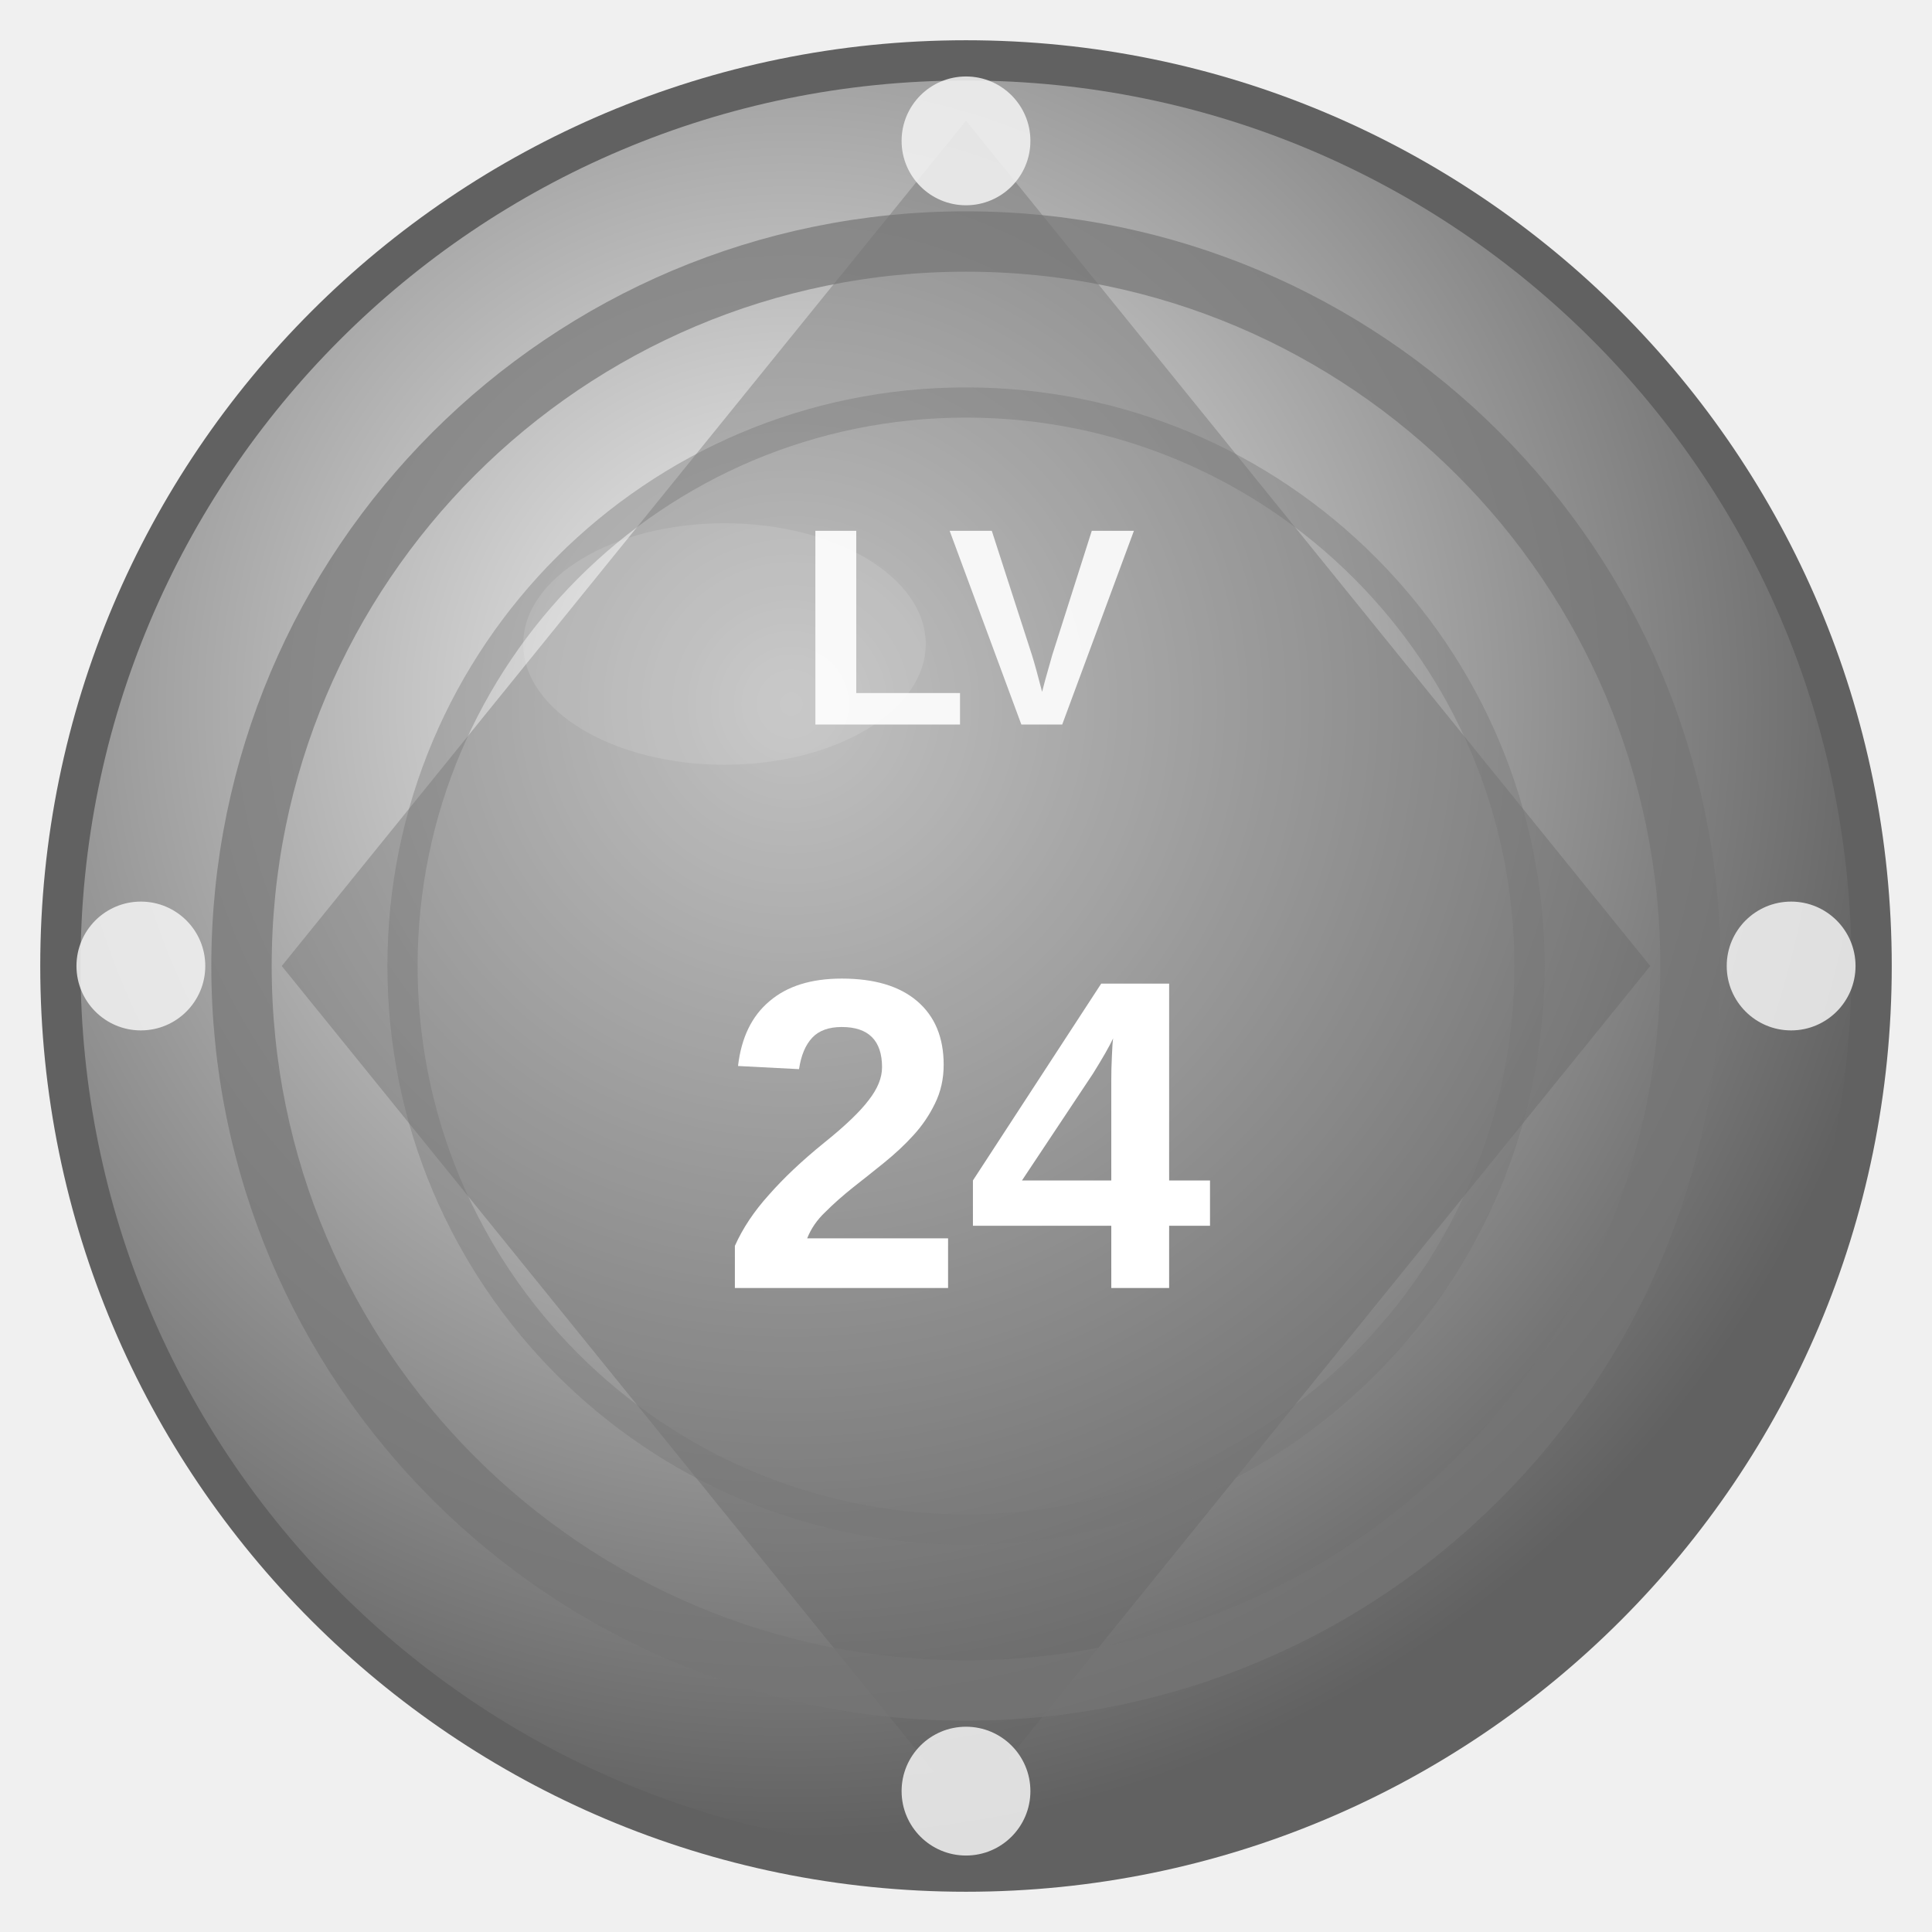
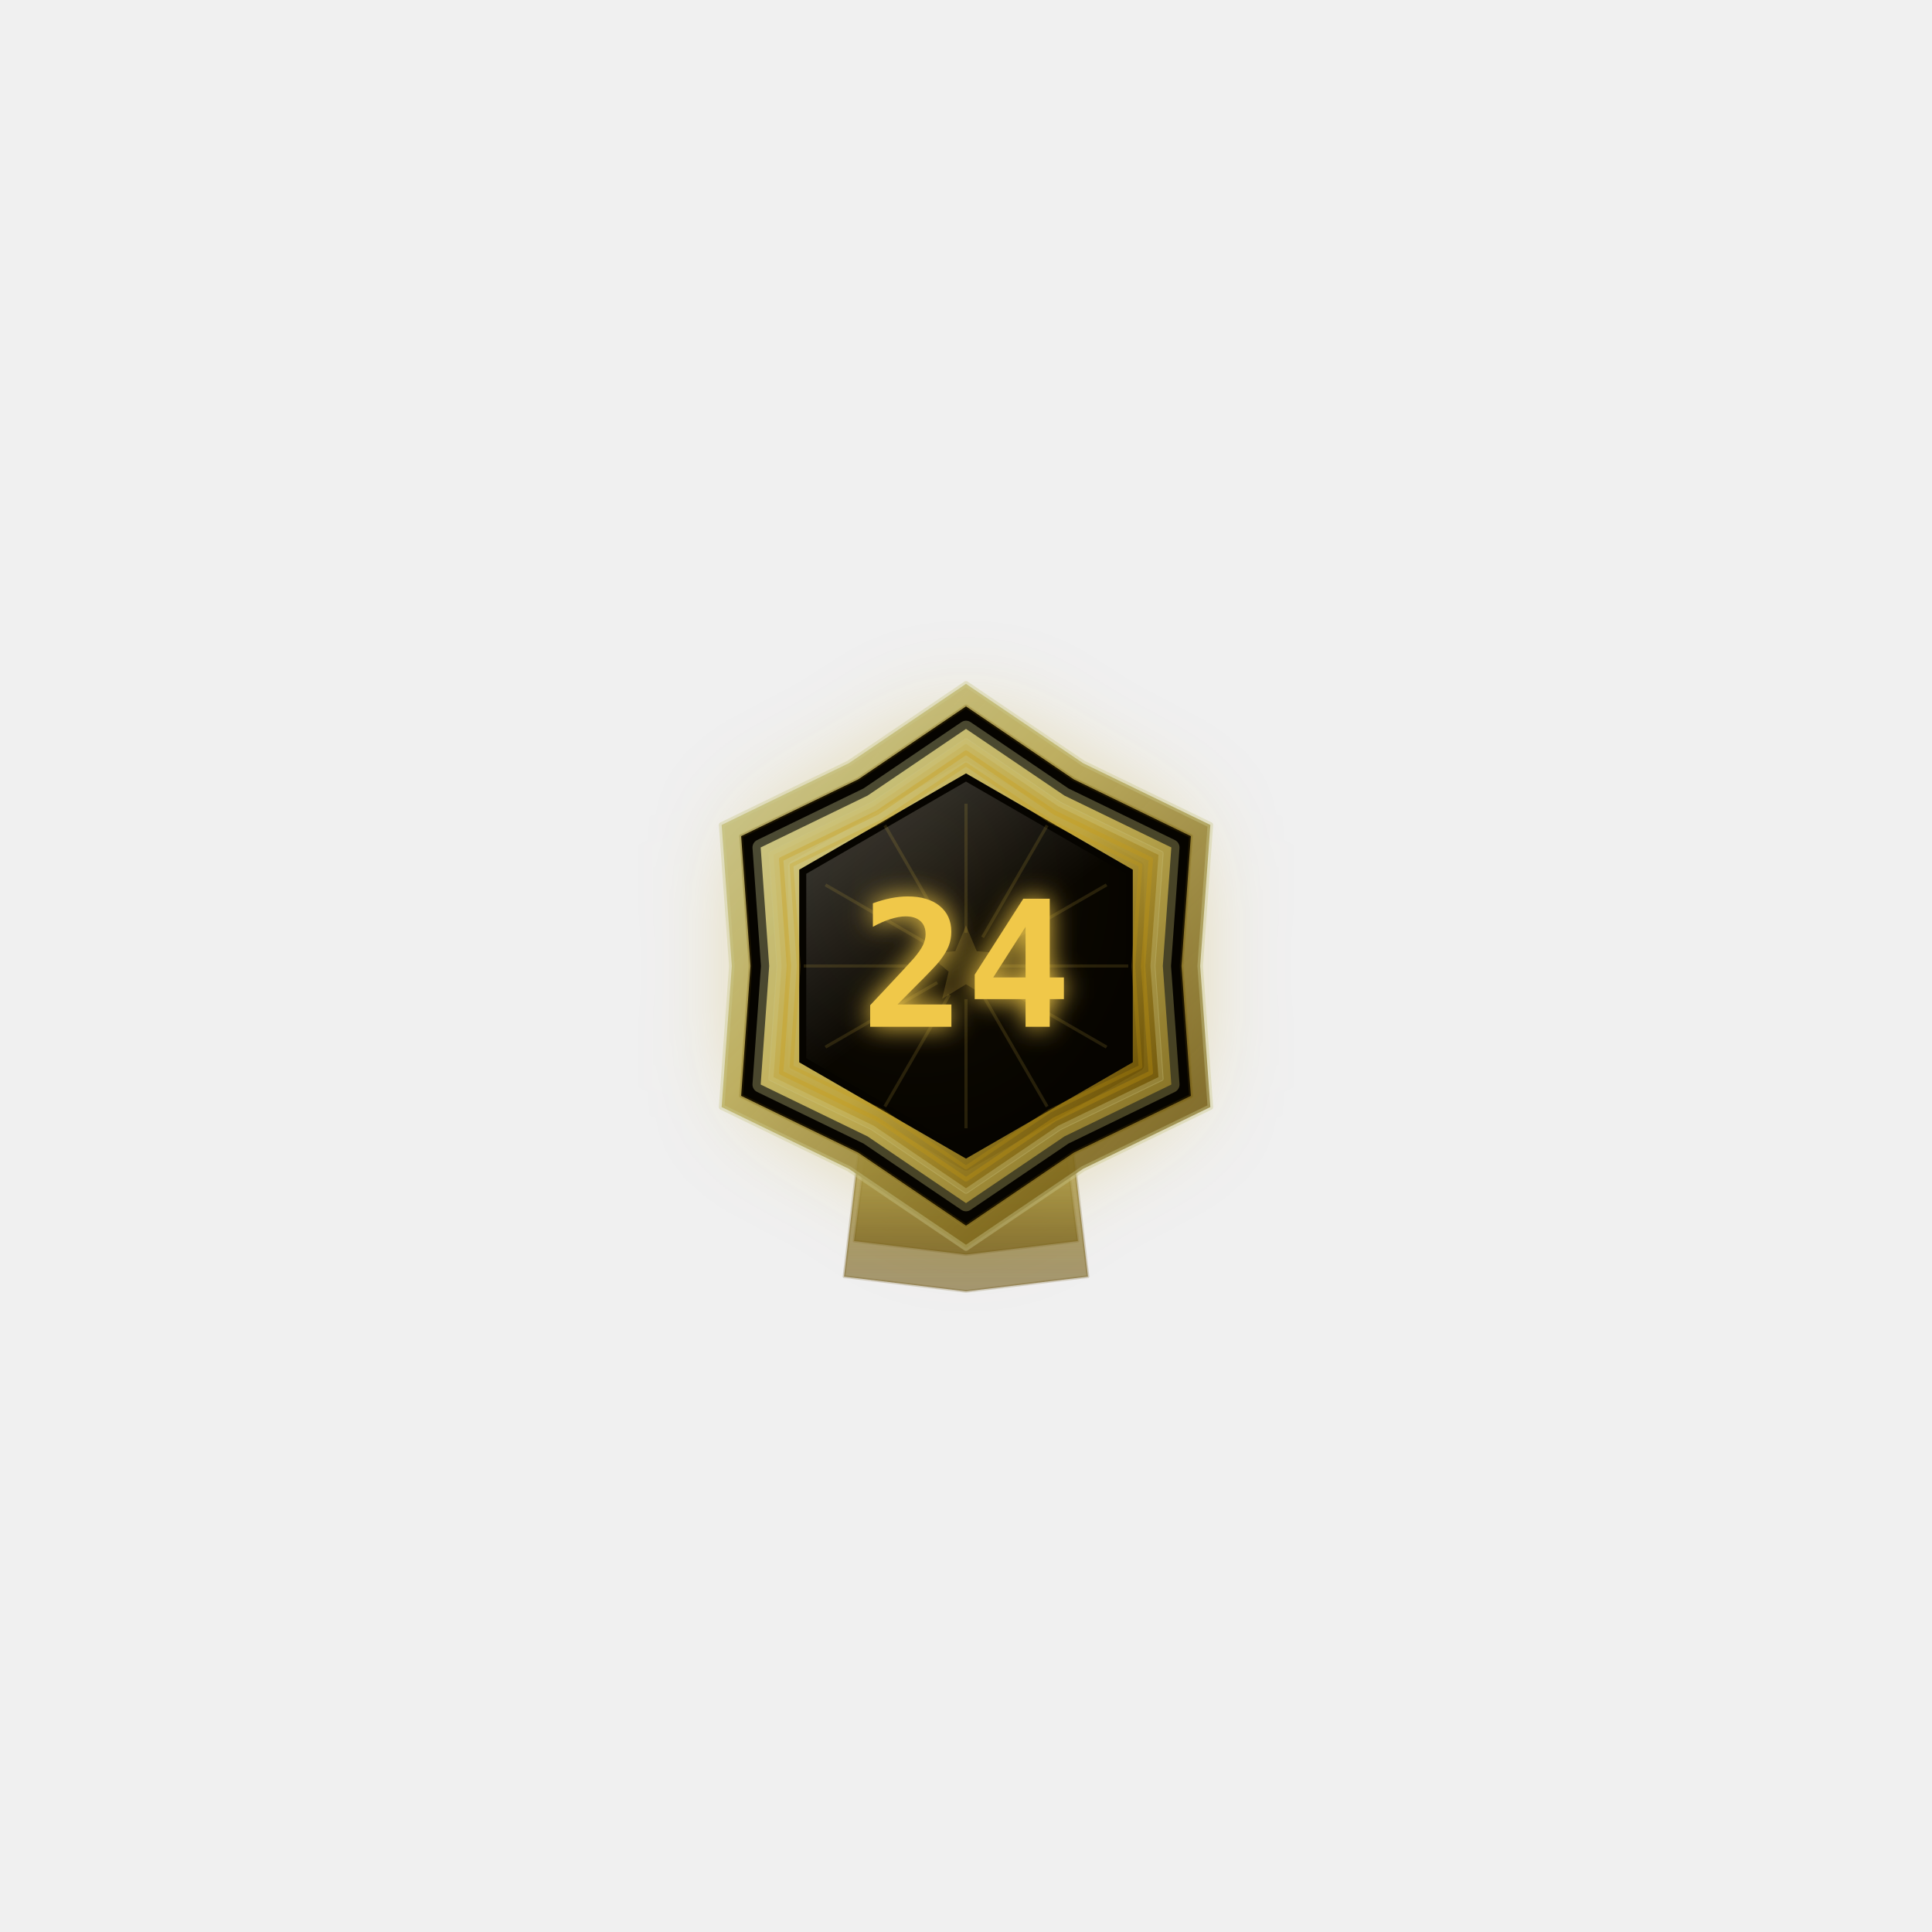
- <svg xmlns="http://www.w3.org/2000/svg" viewBox="0 0 48 48" role="img" aria-label="Level 24 Badge">
+ <svg xmlns="http://www.w3.org/2000/svg" width="84" height="84" viewBox="-96.60 -96.60 277.20 277.20" overflow="visible" role="img" aria-label="Level 24 Badge">
  <defs>
-     <radialGradient id="lg_24" cx="40%" cy="35%" r="65%">
-       <stop offset="0%" stop-color="#F5F5F5" />
-       <stop offset="100%" stop-color="#616161" />
+     <radialGradient id="bglv24" cx="35%" cy="28%" r="72%">
+       <stop offset="0%" stop-color="#120d02" />
+       <stop offset="100%" stop-color="#060400" />
    </radialGradient>
+     <linearGradient id="rimlv24" x1="5%" y1="5%" x2="95%" y2="95%">
+       <stop offset="0%" stop-color="#d0c883" />
+       <stop offset="50%" stop-color="#bea43e" />
+       <stop offset="100%" stop-color="#624800" />
+     </linearGradient>
+     <linearGradient id="transRinglv24" x1="0%" y1="0%" x2="100%" y2="100%">
+       <stop offset="0%" stop-color="#c7c894" />
+       <stop offset="100%" stop-color="#b8aa59" />
+     </linearGradient>
+     <linearGradient id="shlv24" x1="18%" y1="0%" x2="82%" y2="100%">
+       <stop offset="0%" stop-color="white" stop-opacity="0.2" />
+       <stop offset="50%" stop-color="white" stop-opacity="0" />
+     </linearGradient>
+     <filter id="gllv24" x="-40%" y="-40%" width="180%" height="180%">
+       <feGaussianBlur stdDeviation="1.8" result="b" />
+       <feMerge>
+         <feMergeNode in="b" />
+         <feMergeNode in="SourceGraphic" />
+       </feMerge>
+     </filter>
+     <filter id="halolv24" x="-150%" y="-150%" width="500%" height="500%">
+       <feGaussianBlur stdDeviation="8" result="b" />
+       <feMerge>
+         <feMergeNode in="b" />
+         <feMergeNode in="SourceGraphic" />
+       </feMerge>
+     </filter>
+     <linearGradient id="pglv24_0" x1="5%" y1="0%" x2="95%" y2="100%">
+       <stop offset="0%" stop-color="#ddc86c" stop-opacity="0.95" />
+       <stop offset="38%" stop-color="#c0a132" stop-opacity="0.9" />
+       <stop offset="100%" stop-color="#624800" stop-opacity="0.85" />
+     </linearGradient>
+     <linearGradient id="pglv24_1" x1="5%" y1="0%" x2="95%" y2="100%">
+       <stop offset="0%" stop-color="#cbc88d" stop-opacity="0.95" />
+       <stop offset="38%" stop-color="#b9a955" stop-opacity="0.9" />
+       <stop offset="100%" stop-color="#624800" stop-opacity="0.85" />
+     </linearGradient>
+     <linearGradient id="aplv24_0" x1="0%" y1="0%" x2="0%" y2="100%">
+       <stop offset="0%" stop-color="#cec886" />
+       <stop offset="100%" stop-color="#624800" stop-opacity="0.65" />
+     </linearGradient>
+     <linearGradient id="aplv24_1" x1="0%" y1="0%" x2="0%" y2="100%">
+       <stop offset="0%" stop-color="#bba74c" />
+       <stop offset="100%" stop-color="#624800" stop-opacity="0.65" />
+     </linearGradient>
  </defs>
-   <circle cx="24" cy="24" r="23" fill="#616161" />
-   <circle cx="24" cy="24" r="22" fill="url(#lg_24)" />
-   <path d="M24.000,3.000 L41.000,24.000 L24.000,45.000 L7.000,24.000 Z" fill="#616161" opacity="0.35" />
-   <circle cx="24" cy="24" r="18" fill="none" stroke="#757575" stroke-width="1.5" opacity="0.7" />
-   <circle cx="24" cy="24" r="14" fill="none" stroke="#757575" stroke-width="0.75" opacity="0.4" />
-   <circle cx="24.00" cy="3.50" r="1.6" fill="#F5F5F5" opacity="0.85" />
-   <circle cx="44.50" cy="24.00" r="1.6" fill="#F5F5F5" opacity="0.85" />
-   <circle cx="24.00" cy="44.50" r="1.6" fill="#F5F5F5" opacity="0.85" />
-   <circle cx="3.50" cy="24.00" r="1.6" fill="#F5F5F5" opacity="0.85" />
-   <text x="24" y="18" text-anchor="middle" font-family="Arial,sans-serif" font-size="7" font-weight="700" fill="#FFFFFF" opacity="0.9">LV</text>
-   <text x="24" y="32" text-anchor="middle" font-family="Arial Black,Arial,sans-serif" font-size="11" font-weight="900" fill="#FFFFFF">24</text>
-   <ellipse cx="18" cy="16" rx="5" ry="3" fill="white" opacity="0.12" />
+   <path d="M71.46,24.99 L70.24,42.00 L71.46,59.01 L56.12,66.45 L42.00,76.02 L27.88,66.45 L12.54,59.01 L13.76,42.00 L12.54,24.99 L27.88,17.55 L42.00,7.98 L56.12,17.55Z" fill="#c89a10" fill-opacity="0.45" filter="url(#halolv24)" />
+   <path d="M27.88,66.45 L42.00,76.02 L56.12,66.45 L58.06,81.46 L42.00,83.40 L25.94,81.46 Z" fill="url(#aplv24_0)" opacity="0.90" />
+   <path d="M27.88,66.45 L42.00,76.02 L56.12,66.45" fill="none" stroke="#cec886" stroke-width="0.9" stroke-opacity="0.52" stroke-linejoin="round" />
+   <path d="M27.88,66.45 L42.00,76.02 L56.12,66.45 L58.06,81.46 L42.00,83.40 L25.94,81.46 Z" fill="none" stroke="#624800" stroke-width="0.4" stroke-opacity="0.2" stroke-linejoin="round" />
+   <path d="M26.61,68.65 L42.00,79.08 L57.39,68.65 L59.50,86.57 L42.00,88.68 L24.50,86.57 Z" fill="url(#aplv24_1)" opacity="0.82" />
+   <path d="M26.61,68.65 L42.00,79.08 L57.39,68.65" fill="none" stroke="#cec886" stroke-width="0.9" stroke-opacity="0.42" stroke-linejoin="round" />
+   <path d="M26.61,68.65 L42.00,79.08 L57.39,68.65 L59.50,86.57 L42.00,88.68 L24.50,86.57 Z" fill="none" stroke="#624800" stroke-width="0.4" stroke-opacity="0.2" stroke-linejoin="round" />
+   <path d="M74.26,23.37 L72.92,42.00 L74.26,60.63 L57.46,68.78 L42.00,79.25 L26.54,68.78 L9.74,60.63 L11.08,42.00 L9.74,23.37 L26.54,15.22 L42.00,4.75 L57.46,15.22Z" fill="url(#pglv24_0)" />
+   <path d="M71.46,24.99 L70.24,42.00 L71.46,59.01 L56.12,66.45 L42.00,76.02 L27.88,66.45 L12.54,59.01 L13.76,42.00 L12.54,24.99 L27.88,17.55 L42.00,7.98 L56.12,17.55Z" fill="#060400" />
+   <path d="M74.26,23.37 L72.92,42.00 L74.26,60.63 L57.46,68.78 L42.00,79.25 L26.54,68.78 L9.74,60.63 L11.08,42.00 L9.74,23.37 L26.54,15.22 L42.00,4.75 L57.46,15.22Z" fill="none" stroke="#ddc86c" stroke-width="0.8" stroke-opacity="0.48" stroke-linejoin="round" />
+   <path d="M71.46,24.99 L70.24,42.00 L71.46,59.01 L56.12,66.45 L42.00,76.02 L27.88,66.45 L12.54,59.01 L13.76,42.00 L12.54,24.99 L27.88,17.55 L42.00,7.98 L56.12,17.55Z" fill="none" stroke="#624800" stroke-width="0.5" stroke-opacity="0.28" stroke-linejoin="round" />
+   <path d="M77.06,21.76 L75.60,42.00 L77.06,62.24 L58.80,71.10 L42.00,82.48 L25.20,71.10 L6.94,62.24 L8.40,42.00 L6.94,21.76 L25.20,12.90 L42.00,1.52 L58.80,12.90Z" fill="url(#pglv24_1)" />
+   <path d="M74.26,23.37 L72.92,42.00 L74.26,60.63 L57.46,68.78 L42.00,79.25 L26.54,68.78 L9.74,60.63 L11.08,42.00 L9.74,23.37 L26.54,15.22 L42.00,4.75 L57.46,15.22Z" fill="#060400" />
+   <path d="M77.06,21.76 L75.60,42.00 L77.06,62.24 L58.80,71.10 L42.00,82.48 L25.20,71.10 L6.94,62.24 L8.40,42.00 L6.94,21.76 L25.20,12.90 L42.00,1.52 L58.80,12.90Z" fill="none" stroke="#cbc88d" stroke-width="0.8" stroke-opacity="0.40" stroke-linejoin="round" />
+   <path d="M74.26,23.37 L72.92,42.00 L74.26,60.63 L57.46,68.78 L42.00,79.25 L26.54,68.78 L9.74,60.63 L11.08,42.00 L9.74,23.37 L26.54,15.22 L42.00,4.75 L57.46,15.22Z" fill="none" stroke="#624800" stroke-width="0.5" stroke-opacity="0.24" stroke-linejoin="round" />
+   <path d="M71.46,24.99 L70.24,42.00 L71.46,59.01 L56.12,66.45 L42.00,76.02 L27.88,66.45 L12.54,59.01 L13.76,42.00 L12.54,24.99 L27.88,17.55 L42.00,7.98 L56.12,17.55Z" fill="url(#rimlv24)" />
+   <path d="M66.73,27.72L66.73,56.28L42.00,70.56L17.27,56.28L17.27,27.72L42.00,13.44Z" fill="#060400" />
+   <path d="M66.73,27.72L66.73,56.28L42.00,70.56L17.27,56.28L17.27,27.72L42.00,13.44Z" fill="none" stroke="url(#rimlv24)" stroke-width="1.60" stroke-linejoin="round" />
+   <path d="M64.92,28.77L64.92,55.23L42.00,68.46L19.08,55.23L19.08,28.77L42.00,15.54Z" fill="url(#bglv24)" />
+   <path d="M64.92,28.77L64.92,55.23L42.00,68.46L19.08,55.23L19.08,28.77L42.00,15.54Z" fill="url(#shlv24)" />
+   <line x1="46.76" y1="42.00" x2="65.28" y2="42.00" stroke="#f0c84a" stroke-width="0.45" stroke-opacity="0.14" />
+   <line x1="46.12" y1="44.38" x2="62.17" y2="53.64" stroke="#f0c84a" stroke-width="0.45" stroke-opacity="0.14" />
+   <line x1="44.38" y1="46.12" x2="53.64" y2="62.17" stroke="#f0c84a" stroke-width="0.45" stroke-opacity="0.14" />
+   <line x1="42.00" y1="46.76" x2="42.00" y2="65.28" stroke="#f0c84a" stroke-width="0.45" stroke-opacity="0.14" />
+   <line x1="39.62" y1="46.12" x2="30.36" y2="62.17" stroke="#f0c84a" stroke-width="0.45" stroke-opacity="0.14" />
+   <line x1="37.88" y1="44.38" x2="21.83" y2="53.64" stroke="#f0c84a" stroke-width="0.45" stroke-opacity="0.14" />
+   <line x1="37.24" y1="42.00" x2="18.72" y2="42.00" stroke="#f0c84a" stroke-width="0.45" stroke-opacity="0.14" />
+   <line x1="37.88" y1="39.62" x2="21.83" y2="30.36" stroke="#f0c84a" stroke-width="0.45" stroke-opacity="0.14" />
+   <line x1="39.62" y1="37.88" x2="30.36" y2="21.83" stroke="#f0c84a" stroke-width="0.45" stroke-opacity="0.14" />
+   <line x1="42.00" y1="37.24" x2="42.00" y2="18.72" stroke="#f0c84a" stroke-width="0.45" stroke-opacity="0.14" />
+   <line x1="44.38" y1="37.88" x2="53.64" y2="21.83" stroke="#f0c84a" stroke-width="0.45" stroke-opacity="0.14" />
+   <line x1="46.12" y1="39.62" x2="62.17" y2="30.36" stroke="#f0c84a" stroke-width="0.45" stroke-opacity="0.14" />
+   <path d="M42.00,36.18L43.54,39.88L47.54,40.20L44.49,42.81L45.42,46.71L42.00,44.62L38.58,46.71L39.51,42.81L36.46,40.20L40.46,39.88Z" fill="#f0c84a" opacity="0.18" />
+   <path d="M71.46,24.99 L70.24,42.00 L71.46,59.01 L56.12,66.45 L42.00,76.02 L27.88,66.45 L12.54,59.01 L13.76,42.00 L12.54,24.99 L27.88,17.55 L42.00,7.98 L56.12,17.55Z" fill="none" stroke="url(#transRinglv24)" stroke-width="2.35" stroke-opacity="0.36" stroke-linejoin="round" />
+   <path d="M69.99,25.84 L68.82,42.00 L69.99,58.16 L55.41,65.23 L42.00,74.32 L28.59,65.23 L14.01,58.16 L15.18,42.00 L14.01,25.84 L28.59,18.77 L42.00,9.68 L55.41,18.77Z" fill="none" stroke="#cec886" stroke-width="0.72" stroke-opacity="0.36" stroke-linejoin="round" />
+   <path d="M68.52,26.69 L67.41,42.00 L68.52,57.31 L54.71,64.01 L42.00,72.62 L29.29,64.01 L15.48,57.31 L16.59,42.00 L15.48,26.69 L29.29,19.99 L42.00,11.38 L54.71,19.99Z" fill="none" stroke="#c89a10" stroke-width="0.63" stroke-opacity="0.30" stroke-linejoin="round" />
+   <path d="M67.04,27.54 L66.00,42.00 L67.04,56.46 L54.00,62.79 L42.00,70.92 L30.00,62.79 L16.96,56.46 L18.00,42.00 L16.96,27.54 L30.00,21.21 L42.00,13.08 L54.00,21.21Z" fill="none" stroke="#c89a10" stroke-width="0.54" stroke-opacity="0.24" stroke-linejoin="round" />
+   <text x="42.0" y="42.0" text-anchor="middle" dominant-baseline="central" font-family="Orbitron,monospace" font-weight="900" font-size="25.2" fill="#f0c84a" filter="url(#gllv24)">24</text>
</svg>
